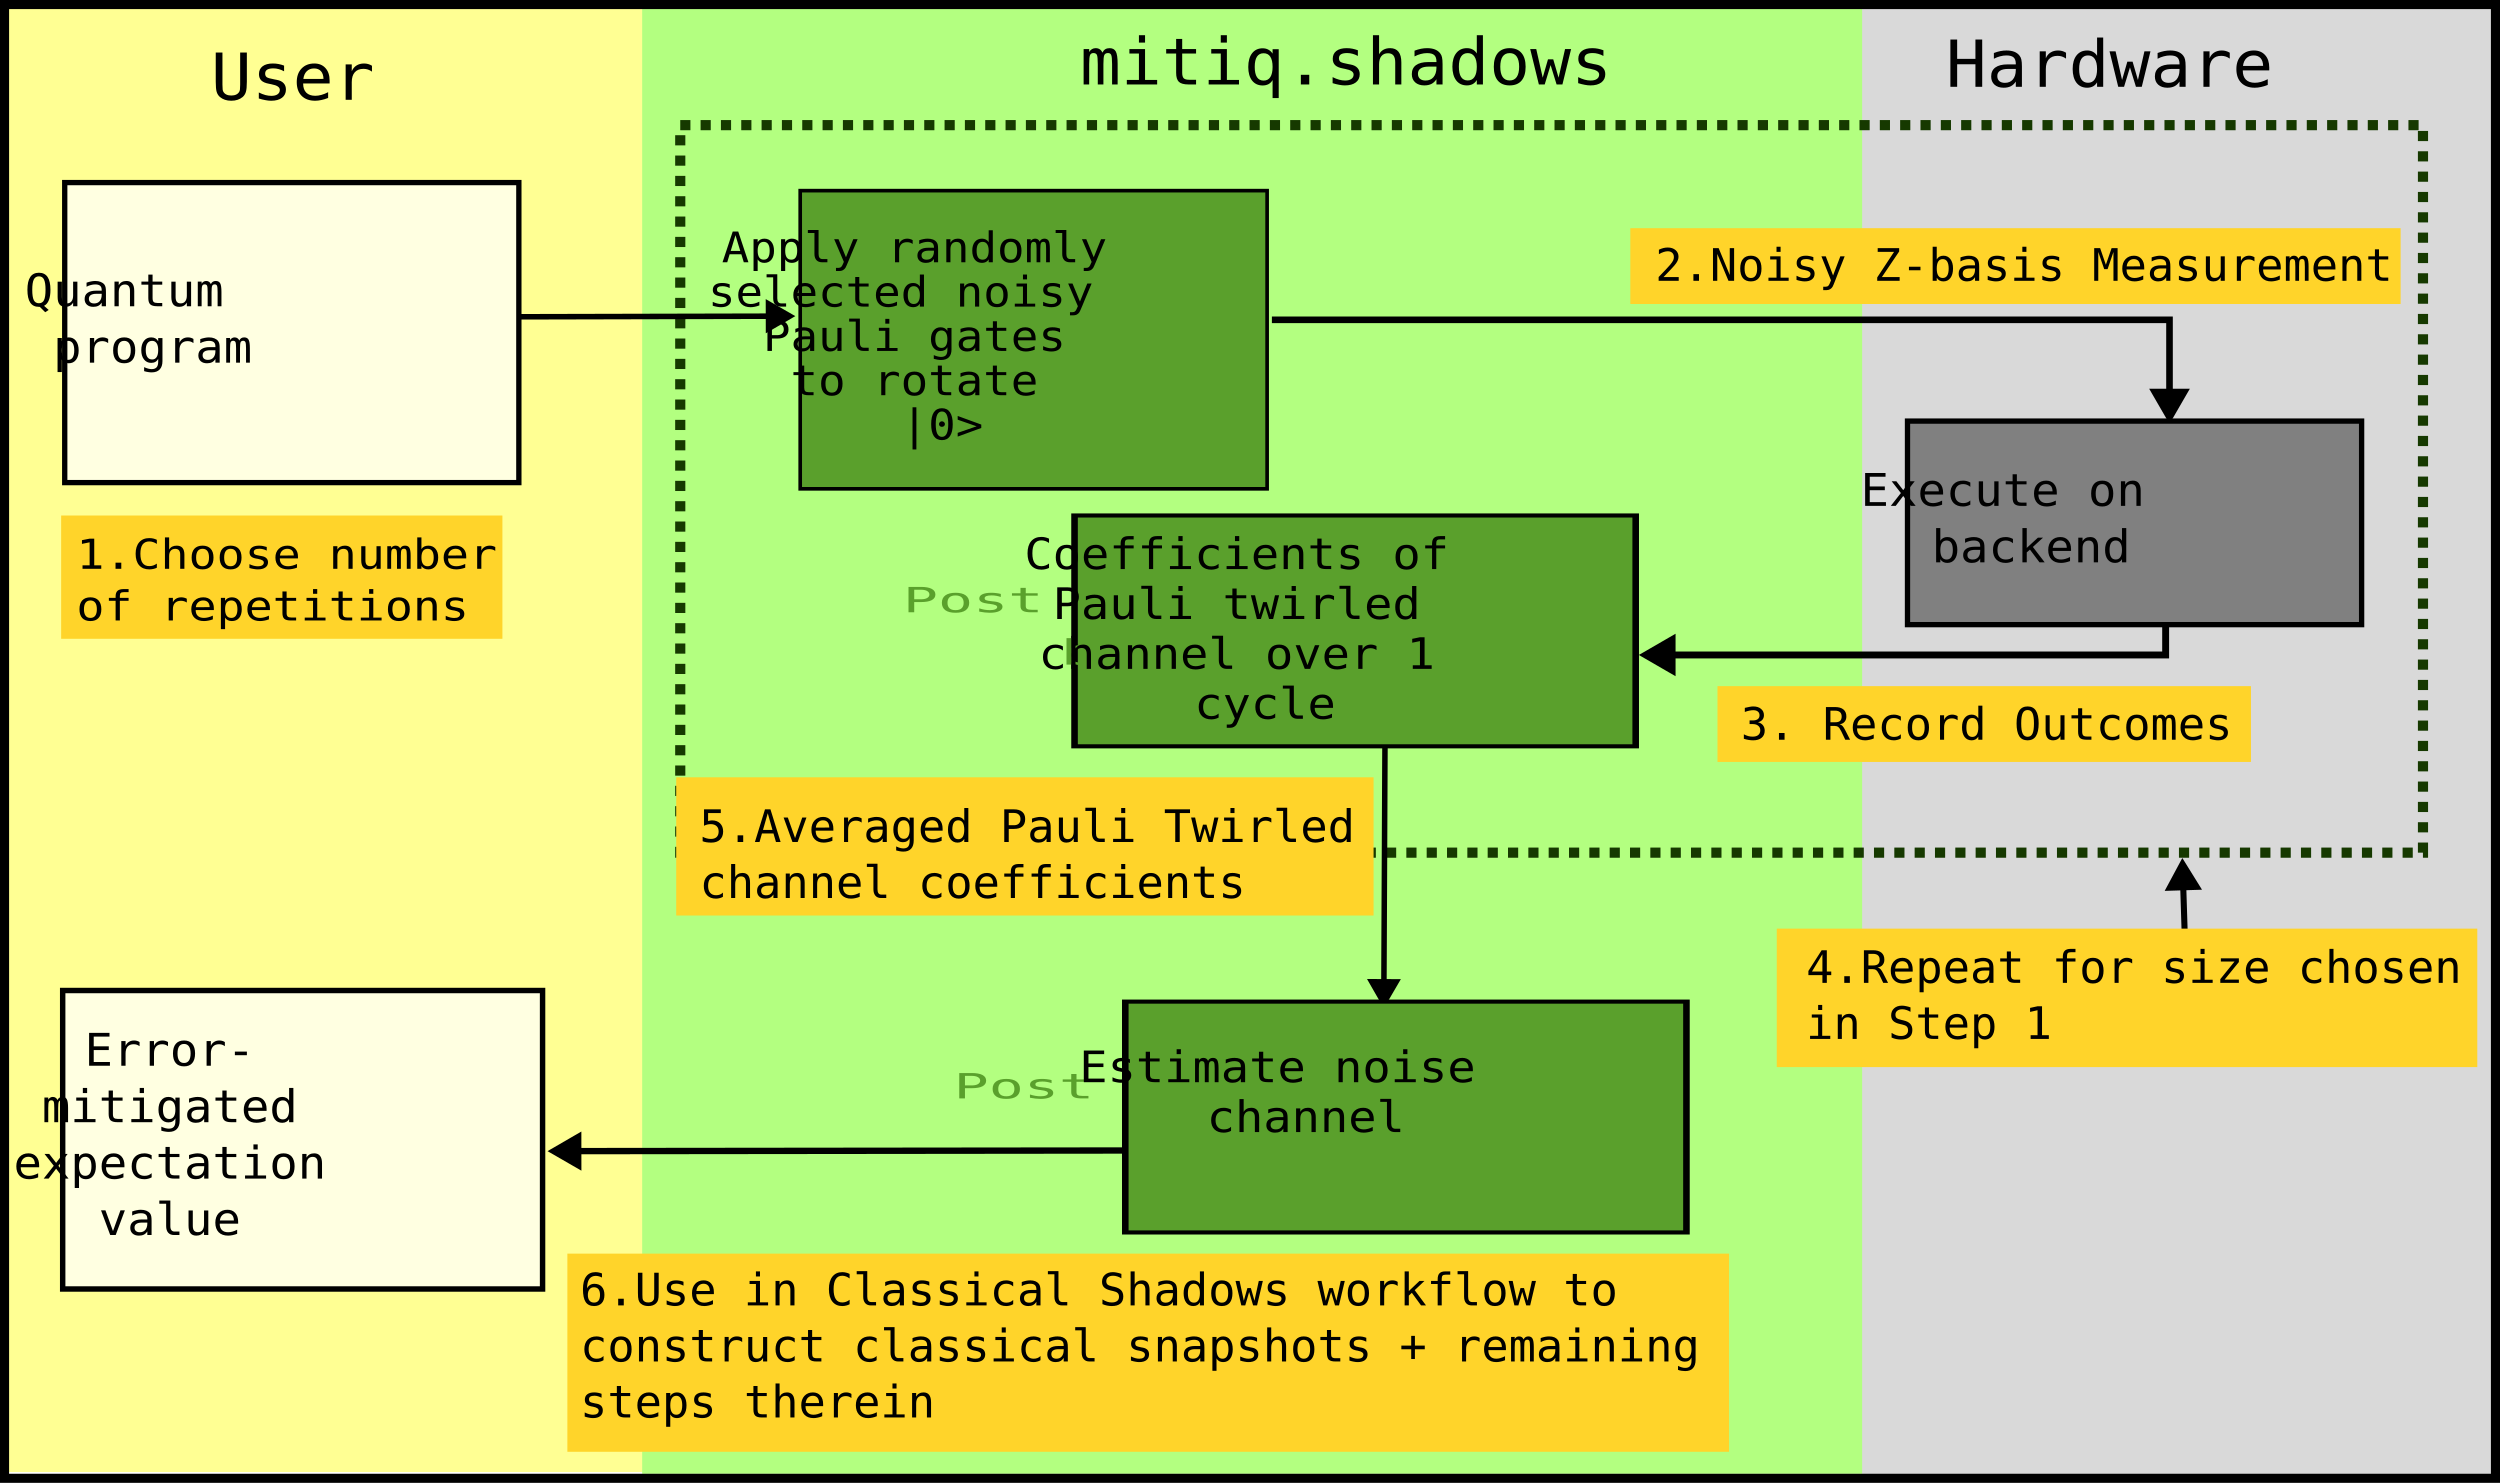
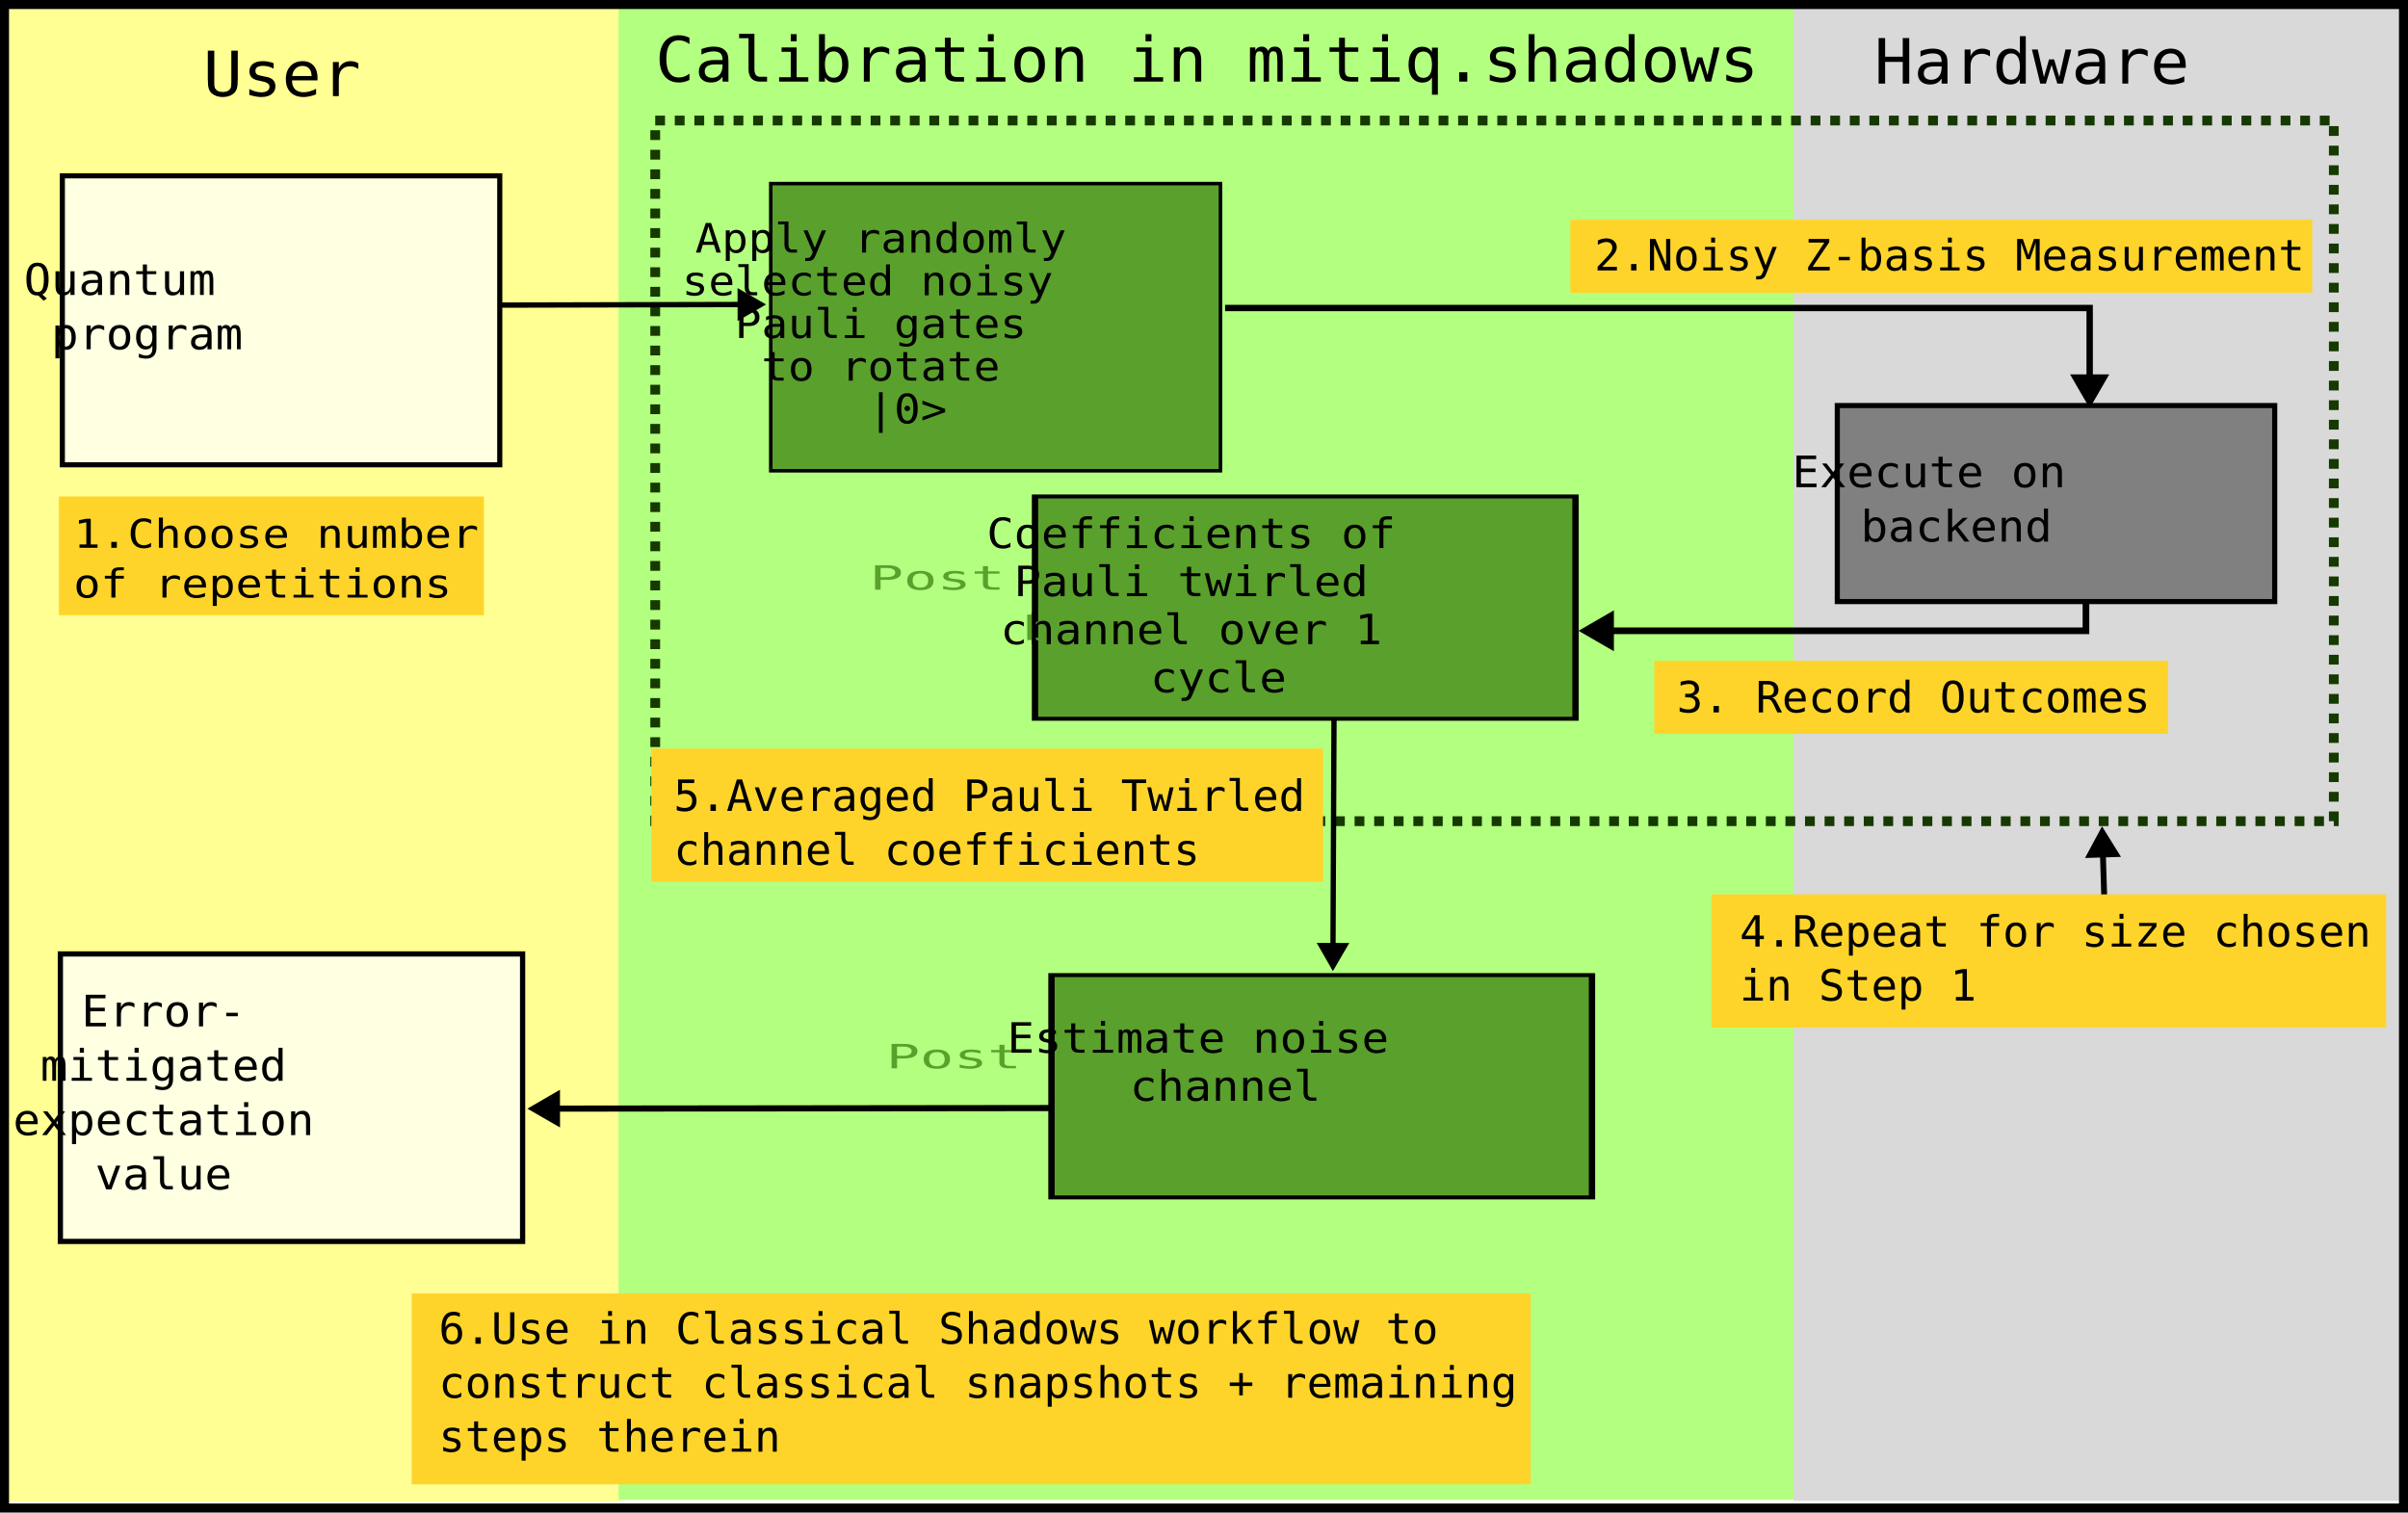
- <svg xmlns="http://www.w3.org/2000/svg" width="562.178mm" height="333.449mm" viewBox="0 0 562.179 333.449" version="1.1" id="svg993">
+ <svg xmlns="http://www.w3.org/2000/svg" width="562.178mm" height="353.167mm" viewBox="0 0 562.179 353.167" version="1.1" id="svg993">
  <defs id="defs987">
    <marker style="overflow:visible" id="Triangle" refX="0" refY="0" orient="auto-start-reverse" markerWidth="1" markerHeight="1" viewBox="0 0 1 1" preserveAspectRatio="xMidYMid">
      <path transform="scale(0.5)" style="fill:context-stroke;fill-rule:evenodd;stroke:context-stroke;stroke-width:1pt" d="M 5.77,0 -2.88,5 V -5 Z" id="path135" />
    </marker>
    <marker style="overflow:visible" id="marker64" refX="0" refY="0" orient="auto-start-reverse" markerWidth="1" markerHeight="1" viewBox="0 0 1 1" preserveAspectRatio="xMidYMid">
      <path transform="scale(0.5)" style="fill:context-stroke;fill-rule:evenodd;stroke:context-stroke;stroke-width:1pt" d="M 5.77,0 -2.88,5 V -5 Z" id="path64" />
    </marker>
    <marker style="overflow:visible" id="Triangle-8" refX="0" refY="0" orient="auto-start-reverse" markerWidth="1" markerHeight="1" viewBox="0 0 1 1" preserveAspectRatio="xMidYMid">
      <path transform="scale(0.5)" style="fill:context-stroke;fill-rule:evenodd;stroke:context-stroke;stroke-width:1pt" d="M 5.77,0 -2.88,5 V -5 Z" id="path135-1" />
    </marker>
    <marker style="overflow:visible" id="Triangle-8-8" refX="0" refY="0" orient="auto-start-reverse" markerWidth="1" markerHeight="1" viewBox="0 0 1 1" preserveAspectRatio="xMidYMid">
      <path transform="scale(0.5)" style="fill:context-stroke;fill-rule:evenodd;stroke:context-stroke;stroke-width:1pt" d="M 5.77,0 -2.88,5 V -5 Z" id="path135-1-9" />
    </marker>
    <marker style="overflow:visible" id="marker64-0" refX="0" refY="0" orient="auto-start-reverse" markerWidth="1" markerHeight="1" viewBox="0 0 1 1" preserveAspectRatio="xMidYMid">
      <path transform="scale(0.5)" style="fill:context-stroke;fill-rule:evenodd;stroke:context-stroke;stroke-width:1pt" d="M 5.77,0 -2.88,5 V -5 Z" id="path64-9" />
    </marker>
    <marker style="overflow:visible" id="marker64-0-6" refX="0" refY="0" orient="auto-start-reverse" markerWidth="1" markerHeight="1" viewBox="0 0 1 1" preserveAspectRatio="xMidYMid">
      <path transform="scale(0.5)" style="fill:context-stroke;fill-rule:evenodd;stroke:context-stroke;stroke-width:1pt" d="M 5.77,0 -2.88,5 V -5 Z" id="path64-9-0" />
    </marker>
  </defs>
-   <g id="layer1" transform="translate(-419.5352,-306.9129)">
-     <rect x="421.397" y="307.304" width="143.1" height="330.639" fill="#ffff93" id="rect1721" style="stroke-width:0.353" />
-     <text font-family="'Lucida Console', 'Lucida Console_MSFontService', sans-serif" font-weight="400" font-stretch="semi-condensed" font-size="16.933px" id="text1723" x="455.989" y="337.27" style="font-size:14.928px;stroke-width:0.26" transform="scale(1.024036,0.9765281)">
+   <g id="layer1" transform="translate(-431.0496,-277.7151)">
+     <rect x="432.912" y="278.106" width="143.1" height="350.168" fill="#ffff93" id="rect1721" style="stroke-width:0.363" />
+     <text font-family="'Lucida Console', 'Lucida Console_MSFontService', sans-serif" font-weight="400" font-stretch="semi-condensed" font-size="16.933px" id="text1723" x="467.233" y="307.371" style="font-size:14.928px;stroke-width:0.26" transform="scale(1.024036,0.9765281)">
      <tspan style="font-style:normal;font-variant:normal;font-weight:normal;font-stretch:normal;font-size:14.928px;font-family:Monospace;-inkscape-font-specification:Monospace;stroke-width:0.26" id="tspan8">User</tspan>
    </text>
-     <rect x="563.943" y="308.759" width="275.118" height="329.576" fill="#afffff" id="rect1725" style="opacity:1;fill:#b3ff80;fill-opacity:1;stroke-width:0.385" />
-     <text font-weight="400" font-stretch="semi-condensed" font-size="16.933px" id="text1727" x="646.847" y="333.74" style="font-weight:400;font-stretch:semi-condensed;font-size:14.928px;font-family:'Lucida Console', 'Lucida Console_MSFontService', sans-serif;stroke-width:0.26" transform="scale(1.024036,0.9765281)">
-       <tspan style="font-style:normal;font-variant:normal;font-weight:normal;font-stretch:normal;font-size:14.928px;font-family:Monospace;-inkscape-font-specification:Monospace;stroke-width:0.26" id="tspan6">mitiq.shadows</tspan>
+     <rect x="575.457" y="279.562" width="275.118" height="348.356" fill="#afffff" id="rect1725" style="opacity:1;fill:#b3ff80;fill-opacity:1;stroke-width:0.396" />
+     <text font-weight="400" font-stretch="semi-condensed" font-size="16.933px" id="text1727" x="570.298" y="303.899" style="font-weight:400;font-stretch:semi-condensed;font-size:14.928px;font-family:'Lucida Console', 'Lucida Console_MSFontService', sans-serif;stroke-width:0.26" transform="scale(1.024036,0.9765281)">
+       <tspan style="font-style:normal;font-variant:normal;font-weight:normal;font-stretch:normal;font-size:14.928px;font-family:Monospace;-inkscape-font-specification:Monospace;stroke-width:0.26" id="tspan6">Calibration in mitiq.shadows</tspan>
    </text>
-     <g id="g32" transform="matrix(0.9929304,0,0,0.93195,488.549,8.574489)">
+     <g id="g32" transform="matrix(0.9929304,0,0,0.93195,500.0635,-20.62332)">
      <g id="g50" transform="translate(-1.476125,14.57045)">
        <g id="g996" transform="matrix(1.419553,0,0,1.102178,62.92447,239.5822)" style="fill:#ffd42a">
          <rect x="-82.494" y="172.713" width="70.397" height="26.987" fill="#f2f2f2" id="rect1512" style="fill:#ffd42a;stroke-width:0.228" />
          <text font-weight="400" font-stretch="semi-condensed" font-size="9.525px" id="text1516" x="-78.588" y="183.826" style="font-weight:400;font-stretch:semi-condensed;font-size:9.525px;font-family:'Lucida Console', 'Lucida Console_MSFontService', sans-serif;fill:#ffd42a;stroke-width:0.265" />
          <text xml:space="preserve" style="font-style:normal;font-variant:normal;font-weight:normal;font-stretch:normal;font-size:8.713px;line-height:0.85;font-family:Monospace;-inkscape-font-specification:Monospace;fill:#99ff55;stroke:#000000;stroke-width:1.544;stroke-linecap:square;stroke-miterlimit:0;paint-order:stroke fill markers" x="-98.604" y="149.742" id="text2" transform="scale(0.7794904,1.282889)">
            <tspan id="tspan2" style="stroke-width:1.544" x="-98.604" y="149.742" />
          </text>
        </g>
        <text font-weight="400" font-stretch="semi-condensed" font-size="10.583px" id="text1524-6" x="-49.339" y="455.333" style="font-weight:400;font-stretch:semi-condensed;font-size:10.258px;font-family:'Lucida Console', 'Lucida Console_MSFontService', sans-serif;stroke-width:0.256" transform="scale(1.028301,0.972478)">
          <tspan x="-49.339" y="455.333" style="font-style:normal;font-variant:normal;font-weight:normal;font-stretch:normal;font-family:Monospace;-inkscape-font-specification:Monospace;stroke-width:0.256" id="tspan4">1.Choose number</tspan>
          <tspan x="-49.339" y="468.156" style="font-style:normal;font-variant:normal;font-weight:normal;font-stretch:normal;font-family:Monospace;-inkscape-font-specification:Monospace;stroke-width:0.256" id="tspan5">of repetitions</tspan>
        </text>
      </g>
      <text xml:space="preserve" style="font-size:8.467px;line-height:1.05;font-family:Monospace;-inkscape-font-specification:'Monospace, Normal';fill:#5aa02c;stroke:#000000;stroke-width:0.282;stroke-linecap:square;stroke-miterlimit:0;paint-order:stroke fill markers" x="66.326" y="445.157" id="text32">
        <tspan id="tspan32" style="stroke-width:0.282" x="66.326" y="445.157"> </tspan>
      </text>
    </g>
-     <g id="g47" transform="translate(632.9812,-7.765144)" style="stroke-width:1.1;stroke-dasharray:none">
+     <g id="g47" transform="translate(644.4957,-36.96295)" style="stroke-width:1.1;stroke-dasharray:none">
      <rect x="-33.503" y="357.547" width="104.997" height="67.053" stroke="#000000" stroke-width="1.628" stroke-miterlimit="8" fill="#ddffff" id="rect1769" style="fill:#5aa02c;stroke-width:0.818;stroke-dasharray:none" />
      <text xml:space="preserve" style="font-style:normal;font-variant:normal;font-weight:normal;font-stretch:normal;font-size:9.878px;line-height:1.05;font-family:Monospace;-inkscape-font-specification:'Monospace, Normal';font-variant-ligatures:normal;font-variant-caps:normal;font-variant-numeric:normal;font-variant-east-asian:normal;letter-spacing:0px;word-spacing:0px;fill:#000000;fill-opacity:1;stroke:none;stroke-width:1.1;stroke-dasharray:none" x="19.257" y="388.956" id="text916" transform="scale(1.040934,0.9606755)">
        <tspan x="19.257" y="388.956" style="font-style:normal;font-variant:normal;font-weight:normal;font-stretch:normal;font-size:9.878px;line-height:1.05;font-family:Monospace;-inkscape-font-specification:'Monospace, Normal';font-variant-ligatures:normal;font-variant-caps:normal;font-variant-numeric:normal;font-variant-east-asian:normal;text-align:center;text-anchor:middle;stroke-width:1.1;stroke-dasharray:none" id="tspan24">Apply randomly</tspan>
        <tspan x="19.257" y="399.328" style="font-style:normal;font-variant:normal;font-weight:normal;font-stretch:normal;font-size:9.878px;line-height:1.05;font-family:Monospace;-inkscape-font-specification:'Monospace, Normal';font-variant-ligatures:normal;font-variant-caps:normal;font-variant-numeric:normal;font-variant-east-asian:normal;text-align:center;text-anchor:middle;stroke-width:1.1;stroke-dasharray:none" id="tspan39">selected noisy </tspan>
        <tspan x="19.257" y="409.699" style="font-style:normal;font-variant:normal;font-weight:normal;font-stretch:normal;font-size:9.878px;line-height:1.05;font-family:Monospace;-inkscape-font-specification:'Monospace, Normal';font-variant-ligatures:normal;font-variant-caps:normal;font-variant-numeric:normal;font-variant-east-asian:normal;text-align:center;text-anchor:middle;stroke-width:1.1;stroke-dasharray:none" id="tspan40">Pauli gates</tspan>
        <tspan x="19.257" y="420.071" style="font-style:normal;font-variant:normal;font-weight:normal;font-stretch:normal;font-size:9.878px;line-height:1.05;font-family:Monospace;-inkscape-font-specification:'Monospace, Normal';font-variant-ligatures:normal;font-variant-caps:normal;font-variant-numeric:normal;font-variant-east-asian:normal;text-align:center;text-anchor:middle;stroke-width:1.1;stroke-dasharray:none" id="tspan41">to rotate</tspan>
        <tspan x="19.257" y="430.443" style="font-style:normal;font-variant:normal;font-weight:normal;font-stretch:normal;font-size:9.878px;line-height:1.05;font-family:Monospace;-inkscape-font-specification:'Monospace, Normal';font-variant-ligatures:normal;font-variant-caps:normal;font-variant-numeric:normal;font-variant-east-asian:normal;text-align:center;text-anchor:middle;stroke-width:1.1;stroke-dasharray:none" id="tspan42">|0&gt;</tspan>
      </text>
      <text xml:space="preserve" style="font-style:normal;font-variant:normal;font-weight:normal;font-stretch:normal;font-size:9.878px;line-height:1.05;font-family:Monospace;-inkscape-font-specification:'Monospace, Normal';font-variant-ligatures:normal;font-variant-caps:normal;font-variant-numeric:normal;font-variant-east-asian:normal;letter-spacing:0px;word-spacing:0px;fill:#000000;fill-opacity:1;stroke:none;stroke-width:1.1;stroke-dasharray:none" x="108.906" y="398.108" id="text916-60" transform="scale(1.040934,0.9606755)">
        <tspan x="108.906" y="398.108" style="font-style:normal;font-variant:normal;font-weight:normal;font-stretch:normal;font-size:9.878px;line-height:1.05;font-family:Monospace;-inkscape-font-specification:'Monospace, Normal';font-variant-ligatures:normal;font-variant-caps:normal;font-variant-numeric:normal;font-variant-east-asian:normal;text-align:center;text-anchor:middle;stroke-width:1.1;stroke-dasharray:none" id="tspan20" />
      </text>
      <text xml:space="preserve" style="font-size:9.878px;line-height:1.05;font-family:Monospace;-inkscape-font-specification:'Monospace, Normal';white-space:pre;inline-size:9.055;display:inline;opacity:0.2;fill:#000000;stroke:#1d1d1d;stroke-width:1.365;stroke-linecap:square;stroke-miterlimit:0;stroke-dasharray:none;stroke-opacity:1;paint-order:stroke fill markers" x="63.66" y="392.265" id="text15" />
      <text xml:space="preserve" style="font-size:9.878px;line-height:1.05;font-family:Monospace;-inkscape-font-specification:'Monospace, Normal';opacity:0.2;fill:#000000;stroke:#000000;stroke-width:1.365;stroke-linecap:square;stroke-miterlimit:0;stroke-dasharray:none;stroke-opacity:1;paint-order:stroke fill markers" x="45.384" y="385.451" id="text27">
        <tspan id="tspan27" style="stroke-width:1.365" x="45.384" y="385.451" />
      </text>
    </g>
-     <g id="g2" transform="translate(637.973,63.37498)">
+     <g id="g2" transform="translate(649.4875,34.17717)">
      <rect x="-204.343" y="466.276" width="107.915" height="67.121" stroke-miterlimit="8" id="rect1743" style="fill:#ffffe1;stroke:#000000;stroke-width:1.223;stroke-miterlimit:8" />
      <text xml:space="preserve" style="font-style:normal;font-variant:normal;font-weight:normal;font-stretch:normal;font-size:10.382px;line-height:1.25;font-family:Monospace;-inkscape-font-specification:'Monospace, Normal';font-variant-ligatures:normal;font-variant-caps:normal;font-variant-numeric:normal;font-variant-east-asian:normal;letter-spacing:0px;word-spacing:0px;fill:#000000;fill-opacity:1;stroke:none;stroke-width:0.261" x="-148.088" y="494.247" id="text916-7-2" transform="scale(1.022868,0.9776431)">
        <tspan x="-148.088" y="494.247" style="font-style:normal;font-variant:normal;font-weight:normal;font-stretch:normal;font-size:10.382px;font-family:Monospace;-inkscape-font-specification:'Monospace, Normal';font-variant-ligatures:normal;font-variant-caps:normal;font-variant-numeric:normal;font-variant-east-asian:normal;text-align:center;text-anchor:middle;stroke-width:0.261" id="tspan918-3-2">Error-</tspan>
        <tspan x="-148.088" y="507.225" style="font-style:normal;font-variant:normal;font-weight:normal;font-stretch:normal;font-size:10.382px;font-family:Monospace;-inkscape-font-specification:'Monospace, Normal';font-variant-ligatures:normal;font-variant-caps:normal;font-variant-numeric:normal;font-variant-east-asian:normal;text-align:center;text-anchor:middle;stroke-width:0.261" id="tspan990">mitigated</tspan>
        <tspan x="-148.088" y="520.202" style="font-style:normal;font-variant:normal;font-weight:normal;font-stretch:normal;font-size:10.382px;font-family:Monospace;-inkscape-font-specification:'Monospace, Normal';font-variant-ligatures:normal;font-variant-caps:normal;font-variant-numeric:normal;font-variant-east-asian:normal;text-align:center;text-anchor:middle;stroke-width:0.261" id="tspan964-5">expectation</tspan>
        <tspan x="-148.088" y="533.179" style="font-style:normal;font-variant:normal;font-weight:normal;font-stretch:normal;font-size:10.382px;font-family:Monospace;-inkscape-font-specification:'Monospace, Normal';font-variant-ligatures:normal;font-variant-caps:normal;font-variant-numeric:normal;font-variant-east-asian:normal;text-align:center;text-anchor:middle;stroke-width:0.261" id="tspan994">value</tspan>
        <tspan x="-148.088" y="546.157" style="font-style:normal;font-variant:normal;font-weight:normal;font-stretch:normal;font-size:10.382px;font-family:Monospace;-inkscape-font-specification:'Monospace, Normal';font-variant-ligatures:normal;font-variant-caps:normal;font-variant-numeric:normal;font-variant-east-asian:normal;text-align:center;text-anchor:middle;stroke-width:0.261" id="tspan69" />
        <tspan x="-148.088" y="559.134" style="font-style:normal;font-variant:normal;font-weight:normal;font-stretch:normal;font-size:10.382px;font-family:Monospace;-inkscape-font-specification:'Monospace, Normal';font-variant-ligatures:normal;font-variant-caps:normal;font-variant-numeric:normal;font-variant-east-asian:normal;text-align:center;text-anchor:middle;stroke-width:0.261" id="tspan67" />
      </text>
    </g>
-     <g id="g4" transform="translate(628.3043,-12.47474)">
+     <g id="g4" transform="translate(639.8188,-41.67255)">
      <g id="g3">
        <rect x="-194.215" y="360.443" width="102.121" height="67.469" stroke="#000000" stroke-width="1.195" stroke-miterlimit="8" fill="#ffffe1" id="rect1737" />
        <text xml:space="preserve" style="font-style:normal;font-variant:normal;font-weight:normal;font-stretch:normal;font-size:10.382px;line-height:1.25;font-family:Monospace;-inkscape-font-specification:'Monospace, Normal';font-variant-ligatures:normal;font-variant-caps:normal;font-variant-numeric:normal;font-variant-east-asian:normal;letter-spacing:0px;word-spacing:0px;fill:#000000;fill-opacity:1;stroke:none;stroke-width:0.261" x="-142.418" y="397.13" id="text1017" transform="scale(1.022868,0.9776431)">
          <tspan id="tspan1015" x="-142.418" y="397.13" style="font-style:normal;font-variant:normal;font-weight:normal;font-stretch:normal;font-size:10.382px;font-family:Monospace;-inkscape-font-specification:'Monospace, Normal';font-variant-ligatures:normal;font-variant-caps:normal;font-variant-numeric:normal;font-variant-east-asian:normal;text-align:center;text-anchor:middle;stroke-width:0.261">Quantum</tspan>
          <tspan x="-142.418" y="410.108" style="font-style:normal;font-variant:normal;font-weight:normal;font-stretch:normal;font-size:10.382px;font-family:Monospace;-inkscape-font-specification:'Monospace, Normal';font-variant-ligatures:normal;font-variant-caps:normal;font-variant-numeric:normal;font-variant-east-asian:normal;text-align:center;text-anchor:middle;stroke-width:0.261" id="tspan1021">program</tspan>
        </text>
      </g>
    </g>
-     <path style="fill:#000000;stroke:#000000;stroke-width:0.1;stroke-linecap:square;stroke-miterlimit:0;paint-order:stroke fill markers" d="M 910.762,514.131 Z" id="path19" />
-     <text xml:space="preserve" style="font-style:normal;font-variant:normal;font-weight:normal;font-stretch:normal;font-size:8.499px;line-height:0.85;font-family:Monospace;-inkscape-font-specification:Monospace;fill:#99ff55;stroke:#000000;stroke-width:1.506;stroke-linecap:square;stroke-miterlimit:0;paint-order:stroke fill markers" x="570.94" y="436.136" id="text3" transform="scale(1.00387,0.9961448)">
-       <tspan id="tspan3" style="stroke-width:1.506" x="570.94" y="436.136"> </tspan>
+     <path style="fill:#000000;stroke:#000000;stroke-width:0.1;stroke-linecap:square;stroke-miterlimit:0;paint-order:stroke fill markers" d="M 922.276,484.933 Z" id="path19" />
+     <text xml:space="preserve" style="font-style:normal;font-variant:normal;font-weight:normal;font-stretch:normal;font-size:8.499px;line-height:0.85;font-family:Monospace;-inkscape-font-specification:Monospace;fill:#99ff55;stroke:#000000;stroke-width:1.506;stroke-linecap:square;stroke-miterlimit:0;paint-order:stroke fill markers" x="582.41" y="406.825" id="text3" transform="scale(1.00387,0.9961448)">
+       <tspan id="tspan3" style="stroke-width:1.506" x="582.41" y="406.825"> </tspan>
    </text>
-     <rect x="838.281" y="308.45" width="141.891" height="329.944" fill="#d9d9d9" id="rect1757" style="stroke-width:0.351" />
-     <text font-family="'Lucida Console', 'Lucida Console_MSFontService', sans-serif" font-weight="400" font-stretch="semi-condensed" font-size="16.933px" id="text1759" x="836.98" y="334.275" style="font-size:14.928px;stroke-width:0.26" transform="scale(1.024036,0.9765281)">
+     <rect x="849.795" y="279.252" width="141.891" height="348.924" fill="#d9d9d9" id="rect1757" style="stroke-width:0.361" />
+     <text font-family="'Lucida Console', 'Lucida Console_MSFontService', sans-serif" font-weight="400" font-stretch="semi-condensed" font-size="16.933px" id="text1759" x="848.224" y="304.375" style="font-size:14.928px;stroke-width:0.26" transform="scale(1.024036,0.9765281)">
      <tspan style="font-style:normal;font-variant:normal;font-weight:normal;font-stretch:normal;font-size:14.928px;font-family:Monospace;-inkscape-font-specification:Monospace;stroke-width:0.26" id="tspan7">Hardware</tspan>
    </text>
-     <g id="g980-7" transform="matrix(0.9932722,0,0,0.9812791,893.6042,68.60206)">
+     <g id="g980-7" transform="matrix(0.9932722,0,0,0.9812791,905.1188,39.40425)">
      <rect x="-108.185" y="295.148" width="174.393" height="17.373" id="rect1522-7" style="fill:#ffd42a;stroke-width:0.298" />
      <text font-weight="400" font-stretch="semi-condensed" font-size="10.583px" id="text1524-64" x="-102.539" y="307.203" style="font-weight:400;font-stretch:semi-condensed;font-size:10.271px;font-family:'Lucida Console', 'Lucida Console_MSFontService', sans-serif;stroke-width:0.265">
        <tspan style="font-style:normal;font-variant:normal;font-weight:normal;font-stretch:normal;font-size:10.271px;font-family:Monospace;-inkscape-font-specification:Monospace" id="tspan1-3">2.Noisy Z-basis Measurement</tspan>
      </text>
    </g>
-     <g id="g980-7-4" transform="matrix(0.9932722,0,0,0.9812791,870.791,240.8521)">
+     <g id="g980-7-4" transform="matrix(0.9932722,0,0,0.9812791,882.3055,211.6543)">
      <g id="g62" transform="translate(37.73844,-0.3707144)">
        <g id="g63" transform="translate(-7.895565,-70.22064)">
          <rect x="-95.326" y="295.148" width="120.777" height="17.373" id="rect1522-7-7" style="fill:#ffd42a;stroke-width:0.248" />
          <text font-weight="400" font-stretch="semi-condensed" font-size="10.583px" id="text1524-64-7" x="-90.044" y="307.425" style="font-weight:400;font-stretch:semi-condensed;font-size:10.271px;font-family:'Lucida Console', 'Lucida Console_MSFontService', sans-serif;stroke-width:0.265">
            <tspan style="font-style:normal;font-variant:normal;font-weight:normal;font-stretch:normal;font-size:10.271px;font-family:Monospace;-inkscape-font-specification:Monospace" id="tspan1-3-5">3. Record Outcomes</tspan>
          </text>
        </g>
      </g>
    </g>
-     <rect style="mix-blend-mode:normal;fill:none;fill-rule:evenodd;stroke:#163900;stroke-width:2.286;stroke-dasharray:2.286, 2.286;stroke-dashoffset:0;stroke-opacity:1" id="rect1-0" width="391.89" height="163.597" x="572.505" y="335.054" />
-     <path style="display:inline;fill:none;fill-rule:evenodd;stroke:#000000;stroke-width:1.551;stroke-linecap:butt;stroke-linejoin:miter;stroke-dasharray:none;stroke-opacity:1;marker-start:url(#Triangle-8)" d="M 793.571,454.197 H 906.526 V 418.946" id="path53-2" />
-     <path style="display:inline;fill:none;fill-rule:evenodd;stroke:#000000;stroke-width:1.487;stroke-linecap:butt;stroke-linejoin:miter;stroke-dasharray:none;stroke-opacity:1;marker-start:url(#Triangle-8-8)" d="M 907.396,396.96 V 378.831 H 705.547" id="path53-2-3" />
-     <path style="fill:none;fill-rule:evenodd;stroke:#000000;stroke-width:1.249;stroke-linecap:butt;stroke-linejoin:miter;stroke-dasharray:none;stroke-opacity:1;marker-start:url(#marker64)" d="m 593.947,378.011 -57.898,0.14" id="path63" />
-     <path style="fill:none;fill-rule:evenodd;stroke:#000000;stroke-width:1.237;stroke-linecap:butt;stroke-linejoin:miter;stroke-dasharray:none;stroke-opacity:1;marker-start:url(#marker64-0)" d="m 730.733,529.27 0.247,-55.671" id="path63-3" />
-     <path style="fill:none;fill-rule:evenodd;stroke:#000000;stroke-width:1.43;stroke-linecap:butt;stroke-linejoin:miter;stroke-dasharray:none;stroke-opacity:1;marker-start:url(#marker64-0-6)" d="m 547.736,565.767 128.534,-0.145" id="path63-3-6" />
-     <rect style="mix-blend-mode:normal;fill:none;fill-rule:evenodd;stroke:#000000;stroke-width:2.043;stroke-dasharray:none;stroke-opacity:1" id="rect1" width="560.136" height="331.406" x="420.557" y="307.934" />
-     <path style="fill:none;fill-rule:evenodd;stroke:#000000;stroke-width:1.365;stroke-linecap:butt;stroke-linejoin:miter;stroke-dasharray:none;stroke-opacity:1;marker-start:url(#Triangle)" d="m 910.431,504.697 0.481,15.365" id="path1" />
-     <g id="g980-7-9" transform="matrix(0.9932722,0,0,0.981279,914.5865,254.3189)">
+     <rect style="mix-blend-mode:normal;fill:none;fill-rule:evenodd;stroke:#163900;stroke-width:2.286;stroke-dasharray:2.286, 2.286;stroke-dashoffset:0;stroke-opacity:1" id="rect1-0" width="391.89" height="163.597" x="584.02" y="305.857" />
+     <path style="display:inline;fill:none;fill-rule:evenodd;stroke:#000000;stroke-width:1.551;stroke-linecap:butt;stroke-linejoin:miter;stroke-dasharray:none;stroke-opacity:1;marker-start:url(#Triangle-8)" d="M 805.086,424.999 H 918.041 V 389.748" id="path53-2" />
+     <path style="display:inline;fill:none;fill-rule:evenodd;stroke:#000000;stroke-width:1.487;stroke-linecap:butt;stroke-linejoin:miter;stroke-dasharray:none;stroke-opacity:1;marker-start:url(#Triangle-8-8)" d="M 918.91,367.762 V 349.633 H 717.061" id="path53-2-3" />
+     <path style="fill:none;fill-rule:evenodd;stroke:#000000;stroke-width:1.249;stroke-linecap:butt;stroke-linejoin:miter;stroke-dasharray:none;stroke-opacity:1;marker-start:url(#marker64)" d="m 605.461,348.813 -57.898,0.14" id="path63" />
+     <path style="fill:none;fill-rule:evenodd;stroke:#000000;stroke-width:1.237;stroke-linecap:butt;stroke-linejoin:miter;stroke-dasharray:none;stroke-opacity:1;marker-start:url(#marker64-0)" d="m 742.248,500.073 0.247,-55.671" id="path63-3" />
+     <path style="fill:none;fill-rule:evenodd;stroke:#000000;stroke-width:1.43;stroke-linecap:butt;stroke-linejoin:miter;stroke-dasharray:none;stroke-opacity:1;marker-start:url(#marker64-0-6)" d="M 559.251,536.569 687.785,536.424" id="path63-3-6" />
+     <rect style="mix-blend-mode:normal;fill:none;fill-rule:evenodd;stroke:#000000;stroke-width:2.103;stroke-dasharray:none;stroke-opacity:1" id="rect1" width="560.076" height="351.065" x="432.101" y="278.766" />
+     <path style="fill:none;fill-rule:evenodd;stroke:#000000;stroke-width:1.365;stroke-linecap:butt;stroke-linejoin:miter;stroke-dasharray:none;stroke-opacity:1;marker-start:url(#Triangle)" d="m 921.946,475.5 0.481,15.365" id="path1" />
+     <g id="g980-7-9" transform="matrix(0.9932722,0,0,0.981279,926.1011,225.1211)">
      <g id="g51" transform="translate(-59.3989,-31.6017)">
        <rect x="-36.756" y="298.007" width="158.596" height="31.731" id="rect1522-7-2" style="fill:#ffd42a;stroke-width:0.385" />
        <text font-weight="400" font-stretch="semi-condensed" font-size="10.583px" id="text1524-64-5" x="-30.108" y="310.442" style="font-weight:400;font-stretch:semi-condensed;font-size:10.271px;font-family:'Lucida Console', 'Lucida Console_MSFontService', sans-serif;stroke-width:0.265">
          <tspan id="tspan21" x="-30.108" y="310.442">
            <tspan style="font-style:normal;font-variant:normal;font-weight:normal;font-stretch:normal;font-size:10.271px;font-family:Monospace;-inkscape-font-specification:Monospace" id="tspan1-3-4">4.Repeat for size chosen</tspan>
          </tspan>
          <tspan id="tspan22" x="-30.108" y="323.28">
            <tspan style="font-style:normal;font-variant:normal;font-weight:normal;font-stretch:normal;font-size:10.271px;font-family:Monospace;-inkscape-font-specification:Monospace" id="tspan23">in Step 1</tspan>
          </tspan>
        </text>
      </g>
    </g>
-     <rect x="547.12" y="588.817" width="261.228" height="44.562" id="rect1522-7-2-1" style="fill:#ffd42a;stroke-width:0.585" />
-     <text font-weight="400" font-stretch="semi-condensed" font-size="10.583px" id="text1524-64-5-8" x="546.635" y="604.128" style="font-weight:400;font-stretch:semi-condensed;font-size:10.14px;font-family:'Lucida Console', 'Lucida Console_MSFontService', sans-serif;stroke-width:0.261" transform="scale(1.006092,0.9939445)">
-       <tspan x="546.635" y="604.128" style="font-style:normal;font-variant:normal;font-weight:normal;font-stretch:normal;font-size:10.14px;font-family:Monospace;-inkscape-font-specification:Monospace;stroke-width:0.261" id="tspan33">6.Use in Classical Shadows workflow to</tspan>
-       <tspan x="546.635" y="616.803" style="font-style:normal;font-variant:normal;font-weight:normal;font-stretch:normal;font-size:10.14px;font-family:Monospace;-inkscape-font-specification:Monospace;stroke-width:0.261" id="tspan37">construct classical snapshots + remaining</tspan>
-       <tspan x="546.635" y="629.477" style="font-style:normal;font-variant:normal;font-weight:normal;font-stretch:normal;font-size:10.14px;font-family:Monospace;-inkscape-font-specification:Monospace;stroke-width:0.261" id="tspan38">steps therein</tspan>
+     <rect x="527.157" y="579.728" width="261.228" height="44.562" id="rect1522-7-2-1" style="fill:#ffd42a;stroke-width:0.585" />
+     <text font-weight="400" font-stretch="semi-condensed" font-size="10.583px" id="text1524-64-5-8" x="530.231" y="595.079" style="font-weight:400;font-stretch:semi-condensed;font-size:10.14px;font-family:'Lucida Console', 'Lucida Console_MSFontService', sans-serif;stroke-width:0.261" transform="scale(1.006092,0.9939445)">
+       <tspan x="530.231" y="595.079" style="font-style:normal;font-variant:normal;font-weight:normal;font-stretch:normal;font-size:10.14px;font-family:Monospace;-inkscape-font-specification:Monospace;stroke-width:0.261" id="tspan33">6.Use in Classical Shadows workflow to</tspan>
+       <tspan x="530.231" y="607.754" style="font-style:normal;font-variant:normal;font-weight:normal;font-stretch:normal;font-size:10.14px;font-family:Monospace;-inkscape-font-specification:Monospace;stroke-width:0.261" id="tspan37">construct classical snapshots + remaining</tspan>
+       <tspan x="530.231" y="620.428" style="font-style:normal;font-variant:normal;font-weight:normal;font-stretch:normal;font-size:10.14px;font-family:Monospace;-inkscape-font-specification:Monospace;stroke-width:0.261" id="tspan38">steps therein</tspan>
    </text>
-     <g id="g30" transform="translate(662.5419,-15.37809)">
+     <g id="g30" transform="translate(674.0564,-44.5759)">
      <rect x="185.934" y="416.983" width="102.121" height="45.773" stroke="#000000" stroke-width="1.195" stroke-miterlimit="8" fill="#a6a6a6" id="rect1761" style="fill:#808080;fill-opacity:1" />
      <text xml:space="preserve" style="font-style:normal;font-variant:normal;font-weight:normal;font-stretch:normal;font-size:10.382px;line-height:1.25;font-family:Monospace;-inkscape-font-specification:'Monospace, Normal';font-variant-ligatures:normal;font-variant-caps:normal;font-variant-numeric:normal;font-variant-east-asian:normal;letter-spacing:0px;word-spacing:0px;fill:#000000;fill-opacity:1;stroke:none;stroke-width:0.261" x="230.839" y="446.023" id="text916-7-0" transform="scale(1.022868,0.9776431)">
        <tspan x="230.839" y="446.023" style="font-style:normal;font-variant:normal;font-weight:normal;font-stretch:normal;font-size:10.382px;font-family:Monospace;-inkscape-font-specification:'Monospace, Normal';font-variant-ligatures:normal;font-variant-caps:normal;font-variant-numeric:normal;font-variant-east-asian:normal;text-align:center;text-anchor:middle;stroke-width:0.261" id="tspan964-4">Execute on</tspan>
        <tspan x="230.839" y="459.001" style="font-style:normal;font-variant:normal;font-weight:normal;font-stretch:normal;font-size:10.382px;font-family:Monospace;-inkscape-font-specification:'Monospace, Normal';font-variant-ligatures:normal;font-variant-caps:normal;font-variant-numeric:normal;font-variant-east-asian:normal;text-align:center;text-anchor:middle;stroke-width:0.261" id="tspan1013">backend</tspan>
      </text>
    </g>
-     <g id="g34" transform="translate(693.9031,-40.93532)">
+     <g id="g34" transform="translate(705.4176,-70.13313)">
      <g id="g6" transform="matrix(1.235681,0,0,0.7724123,-26.70725,105.4864)" style="fill:#5aa02c">
        <rect x="-4.878" y="463.844" width="102.121" height="67.204" stroke="#000000" stroke-width="1.195" stroke-miterlimit="8" fill="#ddffff" id="rect1769-3" style="fill:#5aa02c" />
        <text xml:space="preserve" style="font-style:normal;font-variant:normal;font-weight:normal;font-stretch:normal;font-size:10.382px;line-height:0.75;font-family:Monospace;-inkscape-font-specification:'Monospace, Normal';font-variant-ligatures:normal;font-variant-caps:normal;font-variant-numeric:normal;font-variant-east-asian:normal;letter-spacing:0px;word-spacing:0px;fill:#5aa02c;fill-opacity:1;stroke:none;stroke-width:0.261" x="45.943" y="503.283" id="text916-6" transform="scale(1.022868,0.9776431)">
          <tspan x="45.943" y="503.283" style="font-style:normal;font-variant:normal;font-weight:normal;font-stretch:normal;font-size:10.382px;line-height:0.75;font-family:Monospace;-inkscape-font-specification:'Monospace, Normal';font-variant-ligatures:normal;font-variant-caps:normal;font-variant-numeric:normal;font-variant-east-asian:normal;text-align:center;text-anchor:middle;fill:#5aa02c;stroke-width:0.261" id="tspan10-5">Post processing</tspan>
          <tspan x="45.943" y="511.07" style="font-style:normal;font-variant:normal;font-weight:normal;font-stretch:normal;font-size:10.382px;line-height:0.75;font-family:Monospace;-inkscape-font-specification:'Monospace, Normal';font-variant-ligatures:normal;font-variant-caps:normal;font-variant-numeric:normal;font-variant-east-asian:normal;text-align:center;text-anchor:middle;fill:#5aa02c;stroke-width:0.261" id="tspan16" />
          <tspan x="45.943" y="518.856" style="font-style:normal;font-variant:normal;font-weight:normal;font-stretch:normal;font-size:10.382px;line-height:0.75;font-family:Monospace;-inkscape-font-specification:'Monospace, Normal';font-variant-ligatures:normal;font-variant-caps:normal;font-variant-numeric:normal;font-variant-east-asian:normal;text-align:center;text-anchor:middle;fill:#5aa02c;stroke-width:0.261" id="tspan11-3">by mitiq</tspan>
        </text>
      </g>
      <text xml:space="preserve" style="font-style:normal;font-variant:normal;font-weight:normal;font-stretch:normal;font-size:10.159px;line-height:1.15;font-family:Monospace;-inkscape-font-specification:'Monospace, Normal';font-variant-ligatures:normal;font-variant-caps:normal;font-variant-numeric:normal;font-variant-east-asian:normal;letter-spacing:0px;word-spacing:0px;fill:#000000;fill-opacity:1;stroke:none;stroke-width:0.255" x="31.107" y="495.292" id="text916-3" transform="scale(1.040934,0.9606755)">
        <tspan x="31.107" y="495.292" style="font-style:normal;font-variant:normal;font-weight:normal;font-stretch:normal;font-size:10.159px;line-height:1.15;font-family:Monospace;-inkscape-font-specification:'Monospace, Normal';font-variant-ligatures:normal;font-variant-caps:normal;font-variant-numeric:normal;font-variant-east-asian:normal;text-align:center;text-anchor:middle;stroke-width:0.255" id="tspan9">Coefficients of</tspan>
        <tspan x="31.107" y="506.974" style="font-style:normal;font-variant:normal;font-weight:normal;font-stretch:normal;font-size:10.159px;line-height:1.15;font-family:Monospace;-inkscape-font-specification:'Monospace, Normal';font-variant-ligatures:normal;font-variant-caps:normal;font-variant-numeric:normal;font-variant-east-asian:normal;text-align:center;text-anchor:middle;stroke-width:0.255" id="tspan10">Pauli twirled</tspan>
        <tspan x="31.107" y="518.656" style="font-style:normal;font-variant:normal;font-weight:normal;font-stretch:normal;font-size:10.159px;line-height:1.15;font-family:Monospace;-inkscape-font-specification:'Monospace, Normal';font-variant-ligatures:normal;font-variant-caps:normal;font-variant-numeric:normal;font-variant-east-asian:normal;text-align:center;text-anchor:middle;stroke-width:0.255" id="tspan11">channel over 1</tspan>
        <tspan x="31.107" y="530.338" style="font-style:normal;font-variant:normal;font-weight:normal;font-stretch:normal;font-size:10.159px;line-height:1.15;font-family:Monospace;-inkscape-font-specification:'Monospace, Normal';font-variant-ligatures:normal;font-variant-caps:normal;font-variant-numeric:normal;font-variant-east-asian:normal;text-align:center;text-anchor:middle;stroke-width:0.255" id="tspan15">cycle</tspan>
      </text>
    </g>
-     <g id="g980" transform="matrix(0.9932722,0,0,0.981279,668.9547,171.6312)">
+     <g id="g980" transform="matrix(0.9932722,0,0,0.981279,680.4692,142.4334)">
      <rect x="-98.018" y="315.99" width="157.878" height="31.676" id="rect1522" style="fill:#ffd42a;stroke-width:0.383" />
      <text font-weight="400" font-stretch="semi-condensed" font-size="10.583px" id="text1524" x="-92.752" y="330.815" style="font-weight:400;font-stretch:semi-condensed;font-size:10.271px;font-family:'Lucida Console', 'Lucida Console_MSFontService', sans-serif;stroke-width:0.265">
        <tspan id="tspan17" x="-92.752" y="330.815">
          <tspan style="font-style:normal;font-variant:normal;font-weight:normal;font-stretch:normal;font-size:10.271px;font-family:Monospace;-inkscape-font-specification:Monospace" id="tspan1">5.Averaged Pauli Twirled</tspan>
        </tspan>
        <tspan id="tspan18" x="-92.752" y="343.654">
          <tspan style="font-style:normal;font-variant:normal;font-weight:normal;font-stretch:normal;font-size:10.271px;font-family:Monospace;-inkscape-font-specification:Monospace" id="tspan19">channel coefficients</tspan>
        </tspan>
      </text>
    </g>
-     <g id="g34-3" transform="translate(705.3156,68.3826)">
+     <g id="g34-3" transform="translate(709.2658,41.62844)">
      <g id="g6-6" transform="matrix(1.235681,0,0,0.7724123,-26.70725,105.4864)" style="fill:#5aa02c">
        <rect x="-4.878" y="463.844" width="102.121" height="67.204" stroke="#000000" stroke-width="1.195" stroke-miterlimit="8" fill="#ddffff" id="rect1769-3-7" style="fill:#5aa02c" />
        <text xml:space="preserve" style="font-style:normal;font-variant:normal;font-weight:normal;font-stretch:normal;font-size:10.382px;line-height:0.75;font-family:Monospace;-inkscape-font-specification:'Monospace, Normal';font-variant-ligatures:normal;font-variant-caps:normal;font-variant-numeric:normal;font-variant-east-asian:normal;letter-spacing:0px;word-spacing:0px;fill:#5aa02c;fill-opacity:1;stroke:none;stroke-width:0.261" x="45.943" y="503.283" id="text916-6-5" transform="scale(1.022868,0.9776431)">
          <tspan x="45.943" y="503.283" style="font-style:normal;font-variant:normal;font-weight:normal;font-stretch:normal;font-size:10.382px;line-height:0.75;font-family:Monospace;-inkscape-font-specification:'Monospace, Normal';font-variant-ligatures:normal;font-variant-caps:normal;font-variant-numeric:normal;font-variant-east-asian:normal;text-align:center;text-anchor:middle;fill:#5aa02c;stroke-width:0.261" id="tspan10-5-3">Post processing</tspan>
          <tspan x="45.943" y="511.07" style="font-style:normal;font-variant:normal;font-weight:normal;font-stretch:normal;font-size:10.382px;line-height:0.75;font-family:Monospace;-inkscape-font-specification:'Monospace, Normal';font-variant-ligatures:normal;font-variant-caps:normal;font-variant-numeric:normal;font-variant-east-asian:normal;text-align:center;text-anchor:middle;fill:#5aa02c;stroke-width:0.261" id="tspan16-5" />
          <tspan x="45.943" y="518.856" style="font-style:normal;font-variant:normal;font-weight:normal;font-stretch:normal;font-size:10.382px;line-height:0.75;font-family:Monospace;-inkscape-font-specification:'Monospace, Normal';font-variant-ligatures:normal;font-variant-caps:normal;font-variant-numeric:normal;font-variant-east-asian:normal;text-align:center;text-anchor:middle;fill:#5aa02c;stroke-width:0.261" id="tspan11-3-6">by m</tspan>
        </text>
      </g>
      <text xml:space="preserve" style="font-style:normal;font-variant:normal;font-weight:normal;font-stretch:normal;font-size:10.159px;line-height:1.15;font-family:Monospace;-inkscape-font-specification:'Monospace, Normal';font-variant-ligatures:normal;font-variant-caps:normal;font-variant-numeric:normal;font-variant-east-asian:normal;letter-spacing:0px;word-spacing:0px;fill:#000000;fill-opacity:1;stroke:none;stroke-width:0.255" x="28.946" y="501.605" id="text916-3-2" transform="scale(1.040934,0.9606755)">
        <tspan x="28.946" y="501.605" style="font-style:normal;font-variant:normal;font-weight:normal;font-stretch:normal;font-size:10.159px;line-height:1.15;font-family:Monospace;-inkscape-font-specification:'Monospace, Normal';font-variant-ligatures:normal;font-variant-caps:normal;font-variant-numeric:normal;font-variant-east-asian:normal;text-align:center;text-anchor:middle;stroke-width:0.255" id="tspan15-7">Estimate noise</tspan>
        <tspan x="32.004" y="513.287" style="font-style:normal;font-variant:normal;font-weight:normal;font-stretch:normal;font-size:10.159px;line-height:1.15;font-family:Monospace;-inkscape-font-specification:'Monospace, Normal';font-variant-ligatures:normal;font-variant-caps:normal;font-variant-numeric:normal;font-variant-east-asian:normal;text-align:center;text-anchor:middle;stroke-width:0.255" id="tspan34">channel </tspan>
      </text>
    </g>
  </g>
</svg>
